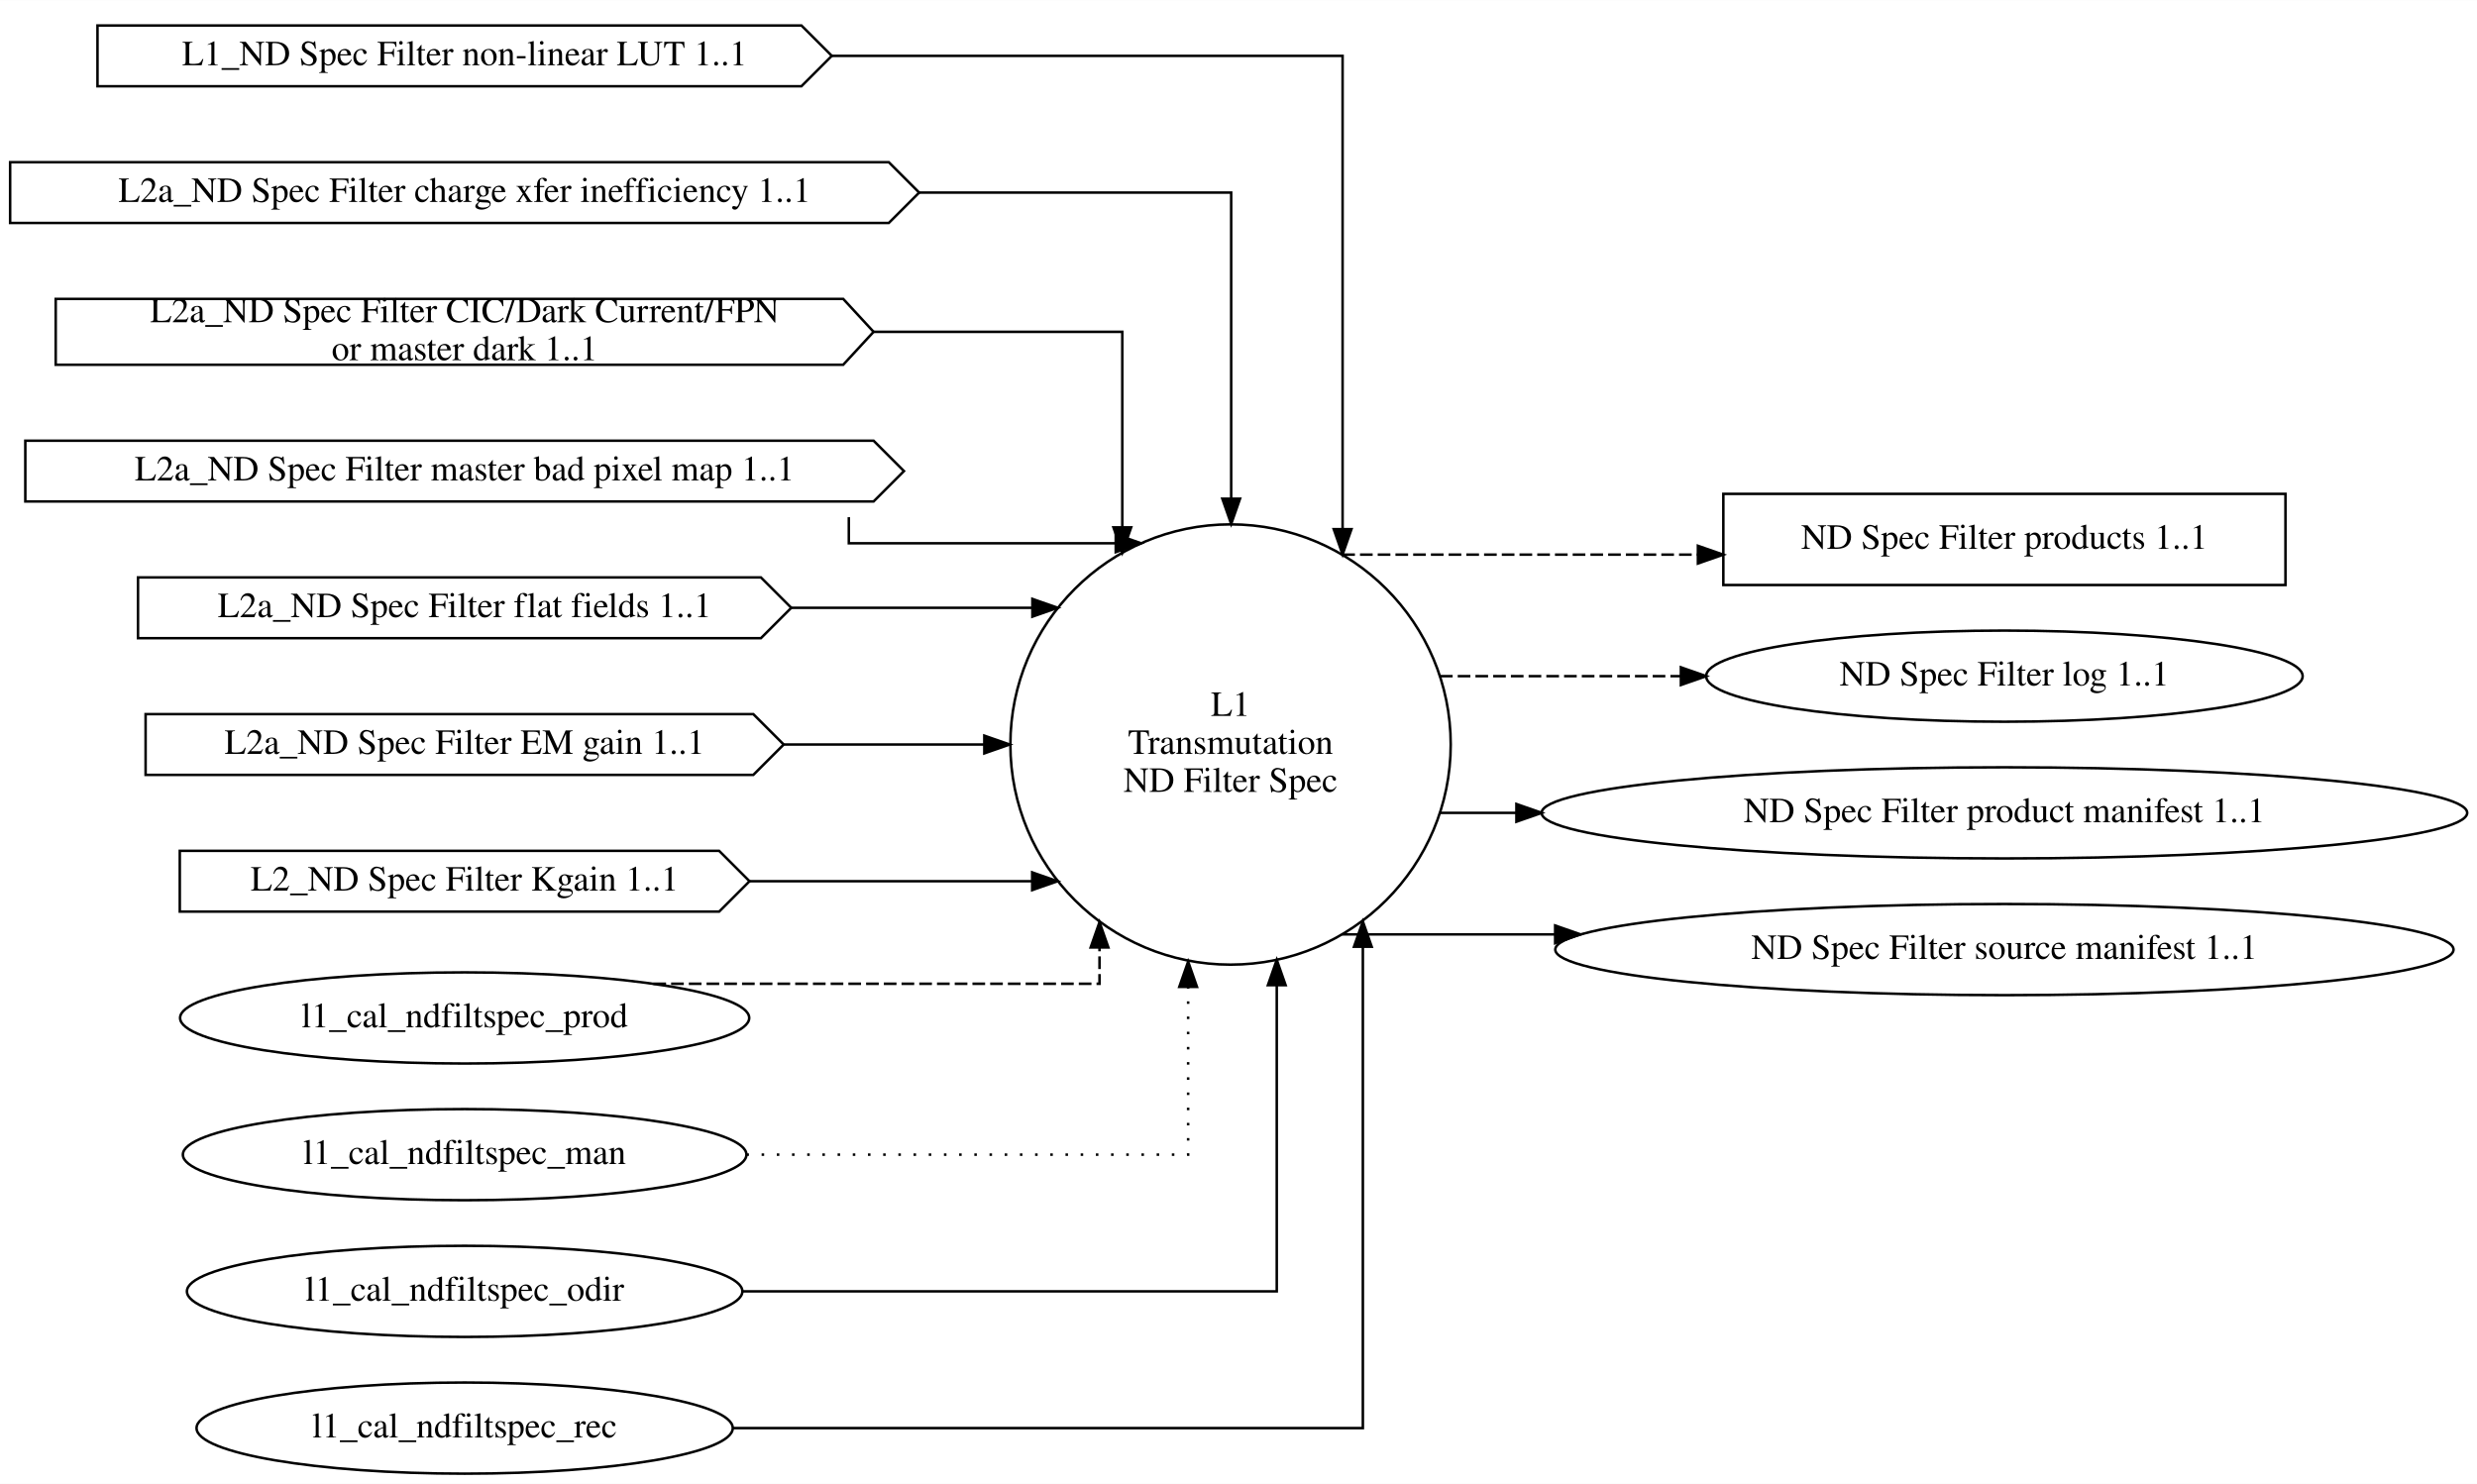
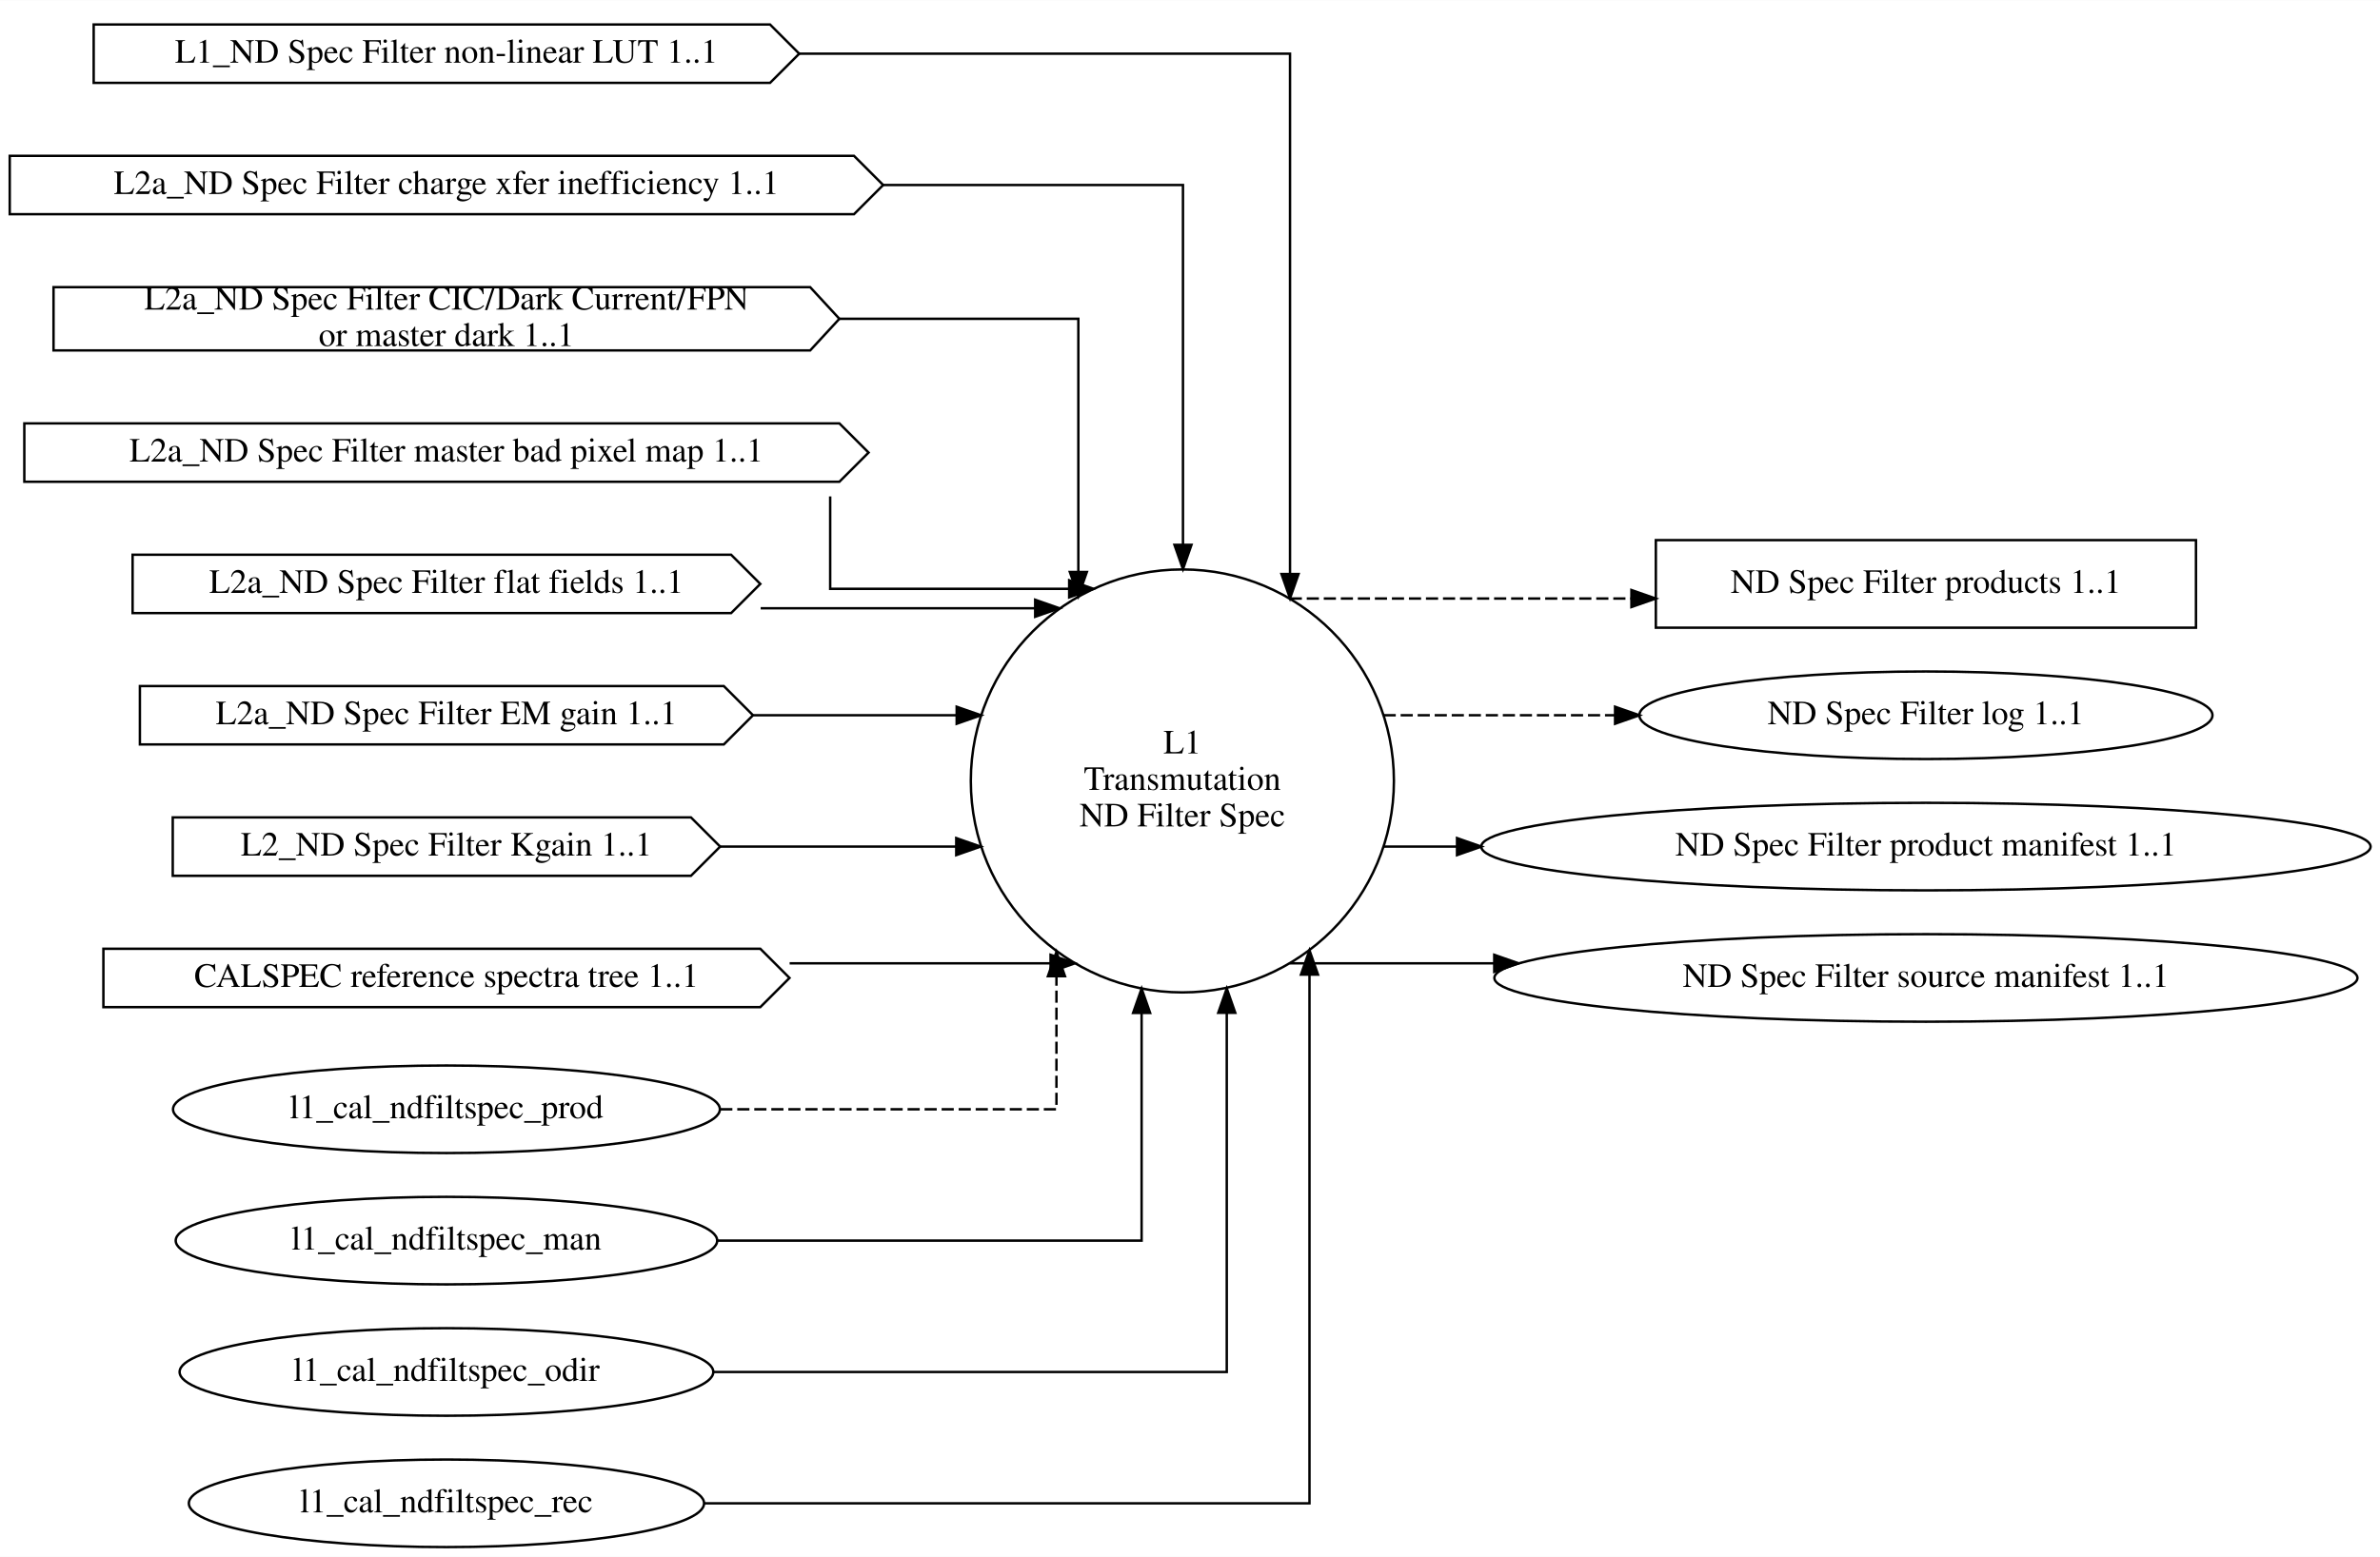
- <svg xmlns="http://www.w3.org/2000/svg" width="978pt" height="586pt" viewBox="0.00 0.00 978.22 586.00">
-   <g id="graph0" class="graph" transform="scale(1 1) rotate(0) translate(4 582)">
-     <polygon fill="white" stroke="transparent" points="-4,4 -4,-582 974.22,-582 974.22,4 -4,4" />
+ <svg xmlns="http://www.w3.org/2000/svg" width="978pt" height="640pt" viewBox="0.00 0.00 978.22 640.00">
+   <g id="graph0" class="graph" transform="scale(1 1) rotate(0) translate(4 636)">
+     <polygon fill="white" stroke="transparent" points="-4,4 -4,-636 974.22,-636 974.22,4 -4,4" />
    <g id="node1" class="node">
-       <ellipse fill="none" stroke="black" cx="481.97" cy="-288" rx="86.95" ry="86.95" />
-       <text text-anchor="middle" x="481.97" y="-299.3" font-family="Times,serif" font-size="14.00">L1</text>
-       <text text-anchor="middle" x="481.97" y="-284.3" font-family="Times,serif" font-size="14.00">Transmutation</text>
-       <text text-anchor="middle" x="481.97" y="-269.3" font-family="Times,serif" font-size="14.00">ND Filter Spec</text>
+       <ellipse fill="none" stroke="black" cx="481.97" cy="-315" rx="86.95" ry="86.95" />
+       <text text-anchor="middle" x="481.97" y="-326.3" font-family="Times,serif" font-size="14.00">L1</text>
+       <text text-anchor="middle" x="481.97" y="-311.3" font-family="Times,serif" font-size="14.00">Transmutation</text>
+       <text text-anchor="middle" x="481.97" y="-296.3" font-family="Times,serif" font-size="14.00">ND Filter Spec</text>
+     </g>
+     <g id="node10" class="node">
+       <polygon fill="none" stroke="black" points="898.58,-414 676.58,-414 676.58,-378 898.58,-378 898.58,-414" />
+       <text text-anchor="middle" x="787.58" y="-392.3" font-family="Times,serif" font-size="14.00">ND Spec Filter products 1..1</text>
+     </g>
+     <g id="edge13" class="edge">
+       <path fill="none" stroke="black" stroke-dasharray="5,2" d="M526.09,-389.99C526.09,-389.99 666.54,-389.99 666.54,-389.99" />
+       <polygon fill="black" stroke="black" points="666.54,-393.49 676.54,-389.99 666.54,-386.49 666.54,-393.49" />
+     </g>
+     <g id="node11" class="node">
+       <ellipse fill="none" stroke="black" cx="787.58" cy="-342" rx="117.78" ry="18" />
+       <text text-anchor="middle" x="787.58" y="-338.3" font-family="Times,serif" font-size="14.00">ND Spec Filter log 1..1</text>
+     </g>
+     <g id="edge14" class="edge">
+       <path fill="none" stroke="black" stroke-dasharray="5,2" d="M564.68,-342C564.68,-342 659.82,-342 659.82,-342" />
+       <polygon fill="black" stroke="black" points="659.82,-345.5 669.82,-342 659.82,-338.5 659.82,-345.5" />
+     </g>
+     <g id="node12" class="node">
+       <ellipse fill="none" stroke="black" cx="787.58" cy="-288" rx="182.77" ry="18" />
+       <text text-anchor="middle" x="787.58" y="-284.3" font-family="Times,serif" font-size="14.00">ND Spec Filter product manifest 1..1</text>
+     </g>
+     <g id="edge15" class="edge">
+       <path fill="none" stroke="black" d="M564.68,-288C564.68,-288 594.86,-288 594.86,-288" />
+       <polygon fill="black" stroke="black" points="594.86,-291.5 604.86,-288 594.86,-284.5 594.86,-291.5" />
+     </g>
+     <g id="node13" class="node">
+       <ellipse fill="none" stroke="black" cx="787.58" cy="-234" rx="177.37" ry="18" />
+       <text text-anchor="middle" x="787.58" y="-230.3" font-family="Times,serif" font-size="14.00">ND Spec Filter source manifest 1..1</text>
+     </g>
+     <g id="edge16" class="edge">
+       <path fill="none" stroke="black" d="M526.09,-240.01C526.09,-240.01 610.16,-240.01 610.16,-240.01" />
+       <polygon fill="black" stroke="black" points="610.16,-243.51 620.16,-240.01 610.16,-236.51 610.16,-243.51" />
+     </g>
+     <g id="node2" class="node">
+       <polygon fill="none" stroke="black" points="312.5,-626 34.5,-626 34.5,-602 312.5,-602 324.5,-614 312.5,-626" />
+       <text text-anchor="middle" x="179.5" y="-610.3" font-family="Times,serif" font-size="14.00">L1_ND Spec Filter non-linear LUT 1..1</text>
+     </g>
+     <g id="edge5" class="edge">
+       <path fill="none" stroke="black" d="M324.53,-614C419.54,-614 526.22,-614 526.22,-614 526.22,-614 526.22,-400.06 526.22,-400.06" />
+       <polygon fill="black" stroke="black" points="529.72,-400.06 526.22,-390.06 522.72,-400.06 529.72,-400.06" />
+     </g>
+     <g id="node3" class="node">
+       <polygon fill="none" stroke="black" points="347,-572 0,-572 0,-548 347,-548 359,-560 347,-572" />
+       <text text-anchor="middle" x="179.5" y="-556.3" font-family="Times,serif" font-size="14.00">L2a_ND Spec Filter charge xfer inefficiency 1..1</text>
+     </g>
+     <g id="edge7" class="edge">
+       <path fill="none" stroke="black" d="M359.09,-560C424.27,-560 482.22,-560 482.22,-560 482.22,-560 482.22,-412.07 482.22,-412.07" />
+       <polygon fill="black" stroke="black" points="485.72,-412.07 482.22,-402.07 478.72,-412.07 485.72,-412.07" />
+     </g>
+     <g id="node4" class="node">
+       <polygon fill="none" stroke="black" points="329,-518 18,-518 18,-492 329,-492 341,-505 329,-518" />
+       <text text-anchor="middle" x="179.5" y="-508.8" font-family="Times,serif" font-size="14.00">L2a_ND Spec Filter CIC/Dark Current/FPN</text>
+       <text text-anchor="middle" x="179.5" y="-493.8" font-family="Times,serif" font-size="14.00"> or master dark 1..1</text>
+     </g>
+     <g id="edge8" class="edge">
+       <path fill="none" stroke="black" d="M341.03,-505C393.84,-505 439.22,-505 439.22,-505 439.22,-505 439.22,-400.91 439.22,-400.91" />
+       <polygon fill="black" stroke="black" points="442.72,-400.91 439.22,-390.91 435.72,-400.91 442.72,-400.91" />
+     </g>
+     <g id="node5" class="node">
+       <polygon fill="none" stroke="black" points="341,-462 6,-462 6,-438 341,-438 353,-450 341,-462" />
+       <text text-anchor="middle" x="179.5" y="-446.3" font-family="Times,serif" font-size="14.00">L2a_ND Spec Filter master bad pixel map 1..1</text>
+     </g>
+     <g id="edge9" class="edge">
+       <path fill="none" stroke="black" d="M337.22,-431.97C337.22,-415.59 337.22,-393.98 337.22,-393.98 337.22,-393.98 435.45,-393.98 435.45,-393.98" />
+       <polygon fill="black" stroke="black" points="435.45,-397.48 445.45,-393.98 435.45,-390.48 435.45,-397.48" />
+     </g>
+     <g id="node6" class="node">
+       <polygon fill="none" stroke="black" points="296.5,-408 50.5,-408 50.5,-384 296.5,-384 308.5,-396 296.5,-408" />
+       <text text-anchor="middle" x="179.5" y="-392.3" font-family="Times,serif" font-size="14.00">L2a_ND Spec Filter flat fields 1..1</text>
+     </g>
+     <g id="edge10" class="edge">
+       <path fill="none" stroke="black" d="M308.65,-385.99C308.65,-385.99 421.47,-385.99 421.47,-385.99" />
+       <polygon fill="black" stroke="black" points="421.47,-389.49 431.47,-385.99 421.47,-382.49 421.47,-389.49" />
+     </g>
+     <g id="node7" class="node">
+       <polygon fill="none" stroke="black" points="293.5,-354 53.5,-354 53.5,-330 293.5,-330 305.5,-342 293.5,-354" />
+       <text text-anchor="middle" x="179.5" y="-338.3" font-family="Times,serif" font-size="14.00">L2a_ND Spec Filter EM gain 1..1</text>
+     </g>
+     <g id="edge11" class="edge">
+       <path fill="none" stroke="black" d="M305.59,-342C305.59,-342 389.21,-342 389.21,-342" />
+       <polygon fill="black" stroke="black" points="389.21,-345.5 399.21,-342 389.21,-338.5 389.21,-345.5" />
+     </g>
+     <g id="node8" class="node">
+       <polygon fill="none" stroke="black" points="280,-300 67,-300 67,-276 280,-276 292,-288 280,-300" />
+       <text text-anchor="middle" x="179.5" y="-284.3" font-family="Times,serif" font-size="14.00">L2_ND Spec Filter Kgain 1..1</text>
+     </g>
+     <g id="edge6" class="edge">
+       <path fill="none" stroke="black" d="M292.13,-288C292.13,-288 389.03,-288 389.03,-288" />
+       <polygon fill="black" stroke="black" points="389.03,-291.5 399.03,-288 389.03,-284.5 389.03,-291.5" />
    </g>
    <g id="node9" class="node">
-       <polygon fill="none" stroke="black" points="898.58,-387 676.58,-387 676.58,-351 898.58,-351 898.58,-387" />
-       <text text-anchor="middle" x="787.58" y="-365.3" font-family="Times,serif" font-size="14.00">ND Spec Filter products 1..1</text>
+       <polygon fill="none" stroke="black" points="308.5,-246 38.5,-246 38.5,-222 308.5,-222 320.5,-234 308.5,-246" />
+       <text text-anchor="middle" x="179.5" y="-230.3" font-family="Times,serif" font-size="14.00">CALSPEC reference spectra tree 1..1</text>
    </g>
    <g id="edge12" class="edge">
-       <path fill="none" stroke="black" stroke-dasharray="5,2" d="M526.09,-362.99C526.09,-362.99 666.54,-362.99 666.54,-362.99" />
-       <polygon fill="black" stroke="black" points="666.54,-366.49 676.54,-362.99 666.54,-359.49 666.54,-366.49" />
+       <path fill="none" stroke="black" d="M320.55,-240.01C320.55,-240.01 427.8,-240.01 427.8,-240.01" />
+       <polygon fill="black" stroke="black" points="427.8,-243.51 437.8,-240.01 427.8,-236.51 427.8,-243.51" />
    </g>
-     <g id="node10" class="node">
-       <ellipse fill="none" stroke="black" cx="787.58" cy="-315" rx="117.78" ry="18" />
-       <text text-anchor="middle" x="787.58" y="-311.3" font-family="Times,serif" font-size="14.00">ND Spec Filter log 1..1</text>
-     </g>
-     <g id="edge13" class="edge">
-       <path fill="none" stroke="black" stroke-dasharray="5,2" d="M564.68,-315C564.68,-315 659.82,-315 659.82,-315" />
-       <polygon fill="black" stroke="black" points="659.82,-318.5 669.82,-315 659.82,-311.5 659.82,-318.5" />
-     </g>
-     <g id="node11" class="node">
-       <ellipse fill="none" stroke="black" cx="787.58" cy="-261" rx="182.77" ry="18" />
-       <text text-anchor="middle" x="787.58" y="-257.3" font-family="Times,serif" font-size="14.00">ND Spec Filter product manifest 1..1</text>
-     </g>
-     <g id="edge14" class="edge">
-       <path fill="none" stroke="black" d="M564.68,-261C564.68,-261 594.86,-261 594.86,-261" />
-       <polygon fill="black" stroke="black" points="594.86,-264.5 604.86,-261 594.86,-257.5 594.86,-264.5" />
-     </g>
-     <g id="node12" class="node">
-       <ellipse fill="none" stroke="black" cx="787.58" cy="-207" rx="177.37" ry="18" />
-       <text text-anchor="middle" x="787.58" y="-203.3" font-family="Times,serif" font-size="14.00">ND Spec Filter source manifest 1..1</text>
-     </g>
-     <g id="edge15" class="edge">
-       <path fill="none" stroke="black" d="M526.09,-213.01C526.09,-213.01 610.16,-213.01 610.16,-213.01" />
-       <polygon fill="black" stroke="black" points="610.16,-216.51 620.16,-213.01 610.16,-209.51 610.16,-216.51" />
-     </g>
-     <g id="node2" class="node">
-       <polygon fill="none" stroke="black" points="312.5,-572 34.5,-572 34.5,-548 312.5,-548 324.5,-560 312.5,-572" />
-       <text text-anchor="middle" x="179.5" y="-556.3" font-family="Times,serif" font-size="14.00">L1_ND Spec Filter non-linear LUT 1..1</text>
-     </g>
-     <g id="edge5" class="edge">
-       <path fill="none" stroke="black" d="M324.53,-560C419.54,-560 526.22,-560 526.22,-560 526.22,-560 526.22,-373.05 526.22,-373.05" />
-       <polygon fill="black" stroke="black" points="529.72,-373.05 526.22,-363.05 522.72,-373.05 529.72,-373.05" />
-     </g>
-     <g id="node3" class="node">
-       <polygon fill="none" stroke="black" points="347,-518 0,-518 0,-494 347,-494 359,-506 347,-518" />
-       <text text-anchor="middle" x="179.5" y="-502.3" font-family="Times,serif" font-size="14.00">L2a_ND Spec Filter charge xfer inefficiency 1..1</text>
-     </g>
-     <g id="edge7" class="edge">
-       <path fill="none" stroke="black" d="M359.09,-506C424.27,-506 482.22,-506 482.22,-506 482.22,-506 482.22,-385.1 482.22,-385.1" />
-       <polygon fill="black" stroke="black" points="485.72,-385.1 482.22,-375.1 478.72,-385.1 485.72,-385.1" />
-     </g>
-     <g id="node4" class="node">
-       <polygon fill="none" stroke="black" points="329,-464 18,-464 18,-438 329,-438 341,-451 329,-464" />
-       <text text-anchor="middle" x="179.5" y="-454.8" font-family="Times,serif" font-size="14.00">L2a_ND Spec Filter CIC/Dark Current/FPN</text>
-       <text text-anchor="middle" x="179.5" y="-439.8" font-family="Times,serif" font-size="14.00"> or master dark 1..1</text>
-     </g>
-     <g id="edge8" class="edge">
-       <path fill="none" stroke="black" d="M341.03,-451C393.84,-451 439.22,-451 439.22,-451 439.22,-451 439.22,-373.77 439.22,-373.77" />
-       <polygon fill="black" stroke="black" points="442.72,-373.77 439.22,-363.77 435.72,-373.77 442.72,-373.77" />
-     </g>
-     <g id="node5" class="node">
-       <polygon fill="none" stroke="black" points="341,-408 6,-408 6,-384 341,-384 353,-396 341,-408" />
-       <text text-anchor="middle" x="179.5" y="-392.3" font-family="Times,serif" font-size="14.00">L2a_ND Spec Filter master bad pixel map 1..1</text>
-     </g>
-     <g id="edge9" class="edge">
-       <path fill="none" stroke="black" d="M331.22,-377.78C331.22,-372.19 331.22,-367.49 331.22,-367.49 331.22,-367.49 436.63,-367.49 436.63,-367.49" />
-       <polygon fill="black" stroke="black" points="436.63,-370.99 446.63,-367.49 436.63,-363.99 436.63,-370.99" />
-     </g>
-     <g id="node6" class="node">
-       <polygon fill="none" stroke="black" points="296.5,-354 50.5,-354 50.5,-330 296.5,-330 308.5,-342 296.5,-354" />
-       <text text-anchor="middle" x="179.5" y="-338.3" font-family="Times,serif" font-size="14.00">L2a_ND Spec Filter flat fields 1..1</text>
-     </g>
-     <g id="edge10" class="edge">
-       <path fill="none" stroke="black" d="M308.65,-342C308.65,-342 403.71,-342 403.71,-342" />
-       <polygon fill="black" stroke="black" points="403.71,-345.5 413.71,-342 403.71,-338.5 403.71,-345.5" />
-     </g>
-     <g id="node7" class="node">
-       <polygon fill="none" stroke="black" points="293.5,-300 53.5,-300 53.5,-276 293.5,-276 305.5,-288 293.5,-300" />
-       <text text-anchor="middle" x="179.5" y="-284.3" font-family="Times,serif" font-size="14.00">L2a_ND Spec Filter EM gain 1..1</text>
-     </g>
-     <g id="edge11" class="edge">
-       <path fill="none" stroke="black" d="M305.59,-288C305.59,-288 384.73,-288 384.73,-288" />
-       <polygon fill="black" stroke="black" points="384.73,-291.5 394.73,-288 384.73,-284.5 384.73,-291.5" />
-     </g>
-     <g id="node8" class="node">
-       <polygon fill="none" stroke="black" points="280,-246 67,-246 67,-222 280,-222 292,-234 280,-246" />
-       <text text-anchor="middle" x="179.5" y="-230.3" font-family="Times,serif" font-size="14.00">L2_ND Spec Filter Kgain 1..1</text>
-     </g>
-     <g id="edge6" class="edge">
-       <path fill="none" stroke="black" d="M292.13,-234C292.13,-234 403.63,-234 403.63,-234" />
-       <polygon fill="black" stroke="black" points="403.63,-237.5 413.63,-234 403.63,-230.5 403.63,-237.5" />
-     </g>
-     <g id="node13" class="node">
+     <g id="node14" class="node">
      <ellipse fill="none" stroke="black" cx="179.5" cy="-180" rx="112.38" ry="18" />
      <text text-anchor="middle" x="179.5" y="-176.3" font-family="Times,serif" font-size="14.00">l1_cal_ndfiltspec_prod</text>
    </g>
    <g id="edge1" class="edge">
-       <path fill="none" stroke="black" stroke-dasharray="5,2" d="M254.04,-193.5C327.95,-193.5 430.22,-193.5 430.22,-193.5 430.22,-193.5 430.22,-207.84 430.22,-207.84" />
-       <polygon fill="black" stroke="black" points="426.72,-207.84 430.22,-217.84 433.72,-207.84 426.72,-207.84" />
+       <path fill="none" stroke="black" stroke-dasharray="5,2" d="M292.02,-180C358.67,-180 430.22,-180 430.22,-180 430.22,-180 430.22,-234.73 430.22,-234.73" />
+       <polygon fill="black" stroke="black" points="426.72,-234.73 430.22,-244.73 433.72,-234.73 426.72,-234.73" />
    </g>
-     <g id="node14" class="node">
+     <g id="node15" class="node">
      <ellipse fill="none" stroke="black" cx="179.5" cy="-126" rx="111.28" ry="18" />
      <text text-anchor="middle" x="179.5" y="-122.3" font-family="Times,serif" font-size="14.00">l1_cal_ndfiltspec_man</text>
    </g>
    <g id="edge2" class="edge">
-       <path fill="none" stroke="black" stroke-dasharray="1,5" d="M290.78,-126C371.01,-126 465.22,-126 465.22,-126 465.22,-126 465.22,-192.26 465.22,-192.26" />
-       <polygon fill="black" stroke="black" points="461.72,-192.26 465.22,-202.26 468.72,-192.26 461.72,-192.26" />
+       <path fill="none" stroke="black" d="M290.78,-126C371.01,-126 465.22,-126 465.22,-126 465.22,-126 465.22,-219.62 465.22,-219.62" />
+       <polygon fill="black" stroke="black" points="461.72,-219.62 465.22,-229.62 468.72,-219.62 461.72,-219.62" />
    </g>
-     <g id="node15" class="node">
+     <g id="node16" class="node">
      <ellipse fill="none" stroke="black" cx="179.5" cy="-72" rx="109.68" ry="18" />
      <text text-anchor="middle" x="179.5" y="-68.3" font-family="Times,serif" font-size="14.00">l1_cal_ndfiltspec_odir</text>
    </g>
    <g id="edge3" class="edge">
-       <path fill="none" stroke="black" d="M289.42,-72C382.26,-72 500.22,-72 500.22,-72 500.22,-72 500.22,-192.94 500.22,-192.94" />
-       <polygon fill="black" stroke="black" points="496.72,-192.94 500.22,-202.94 503.72,-192.94 496.72,-192.94" />
+       <path fill="none" stroke="black" d="M289.42,-72C382.26,-72 500.22,-72 500.22,-72 500.22,-72 500.22,-219.67 500.22,-219.67" />
+       <polygon fill="black" stroke="black" points="496.72,-219.67 500.22,-229.67 503.72,-219.67 496.72,-219.67" />
    </g>
-     <g id="node16" class="node">
+     <g id="node17" class="node">
      <ellipse fill="none" stroke="black" cx="179.5" cy="-18" rx="105.88" ry="18" />
      <text text-anchor="middle" x="179.5" y="-14.3" font-family="Times,serif" font-size="14.00">l1_cal_ndfiltspec_rec</text>
    </g>
    <g id="edge4" class="edge">
-       <path fill="none" stroke="black" d="M285.45,-18C389.97,-18 534.22,-18 534.22,-18 534.22,-18 534.22,-208.12 534.22,-208.12" />
-       <polygon fill="black" stroke="black" points="530.72,-208.12 534.22,-218.12 537.72,-208.12 530.72,-208.12" />
+       <path fill="none" stroke="black" d="M285.45,-18C389.97,-18 534.22,-18 534.22,-18 534.22,-18 534.22,-235.37 534.22,-235.37" />
+       <polygon fill="black" stroke="black" points="530.72,-235.37 534.22,-245.37 537.72,-235.37 530.72,-235.37" />
    </g>
  </g>
</svg>
